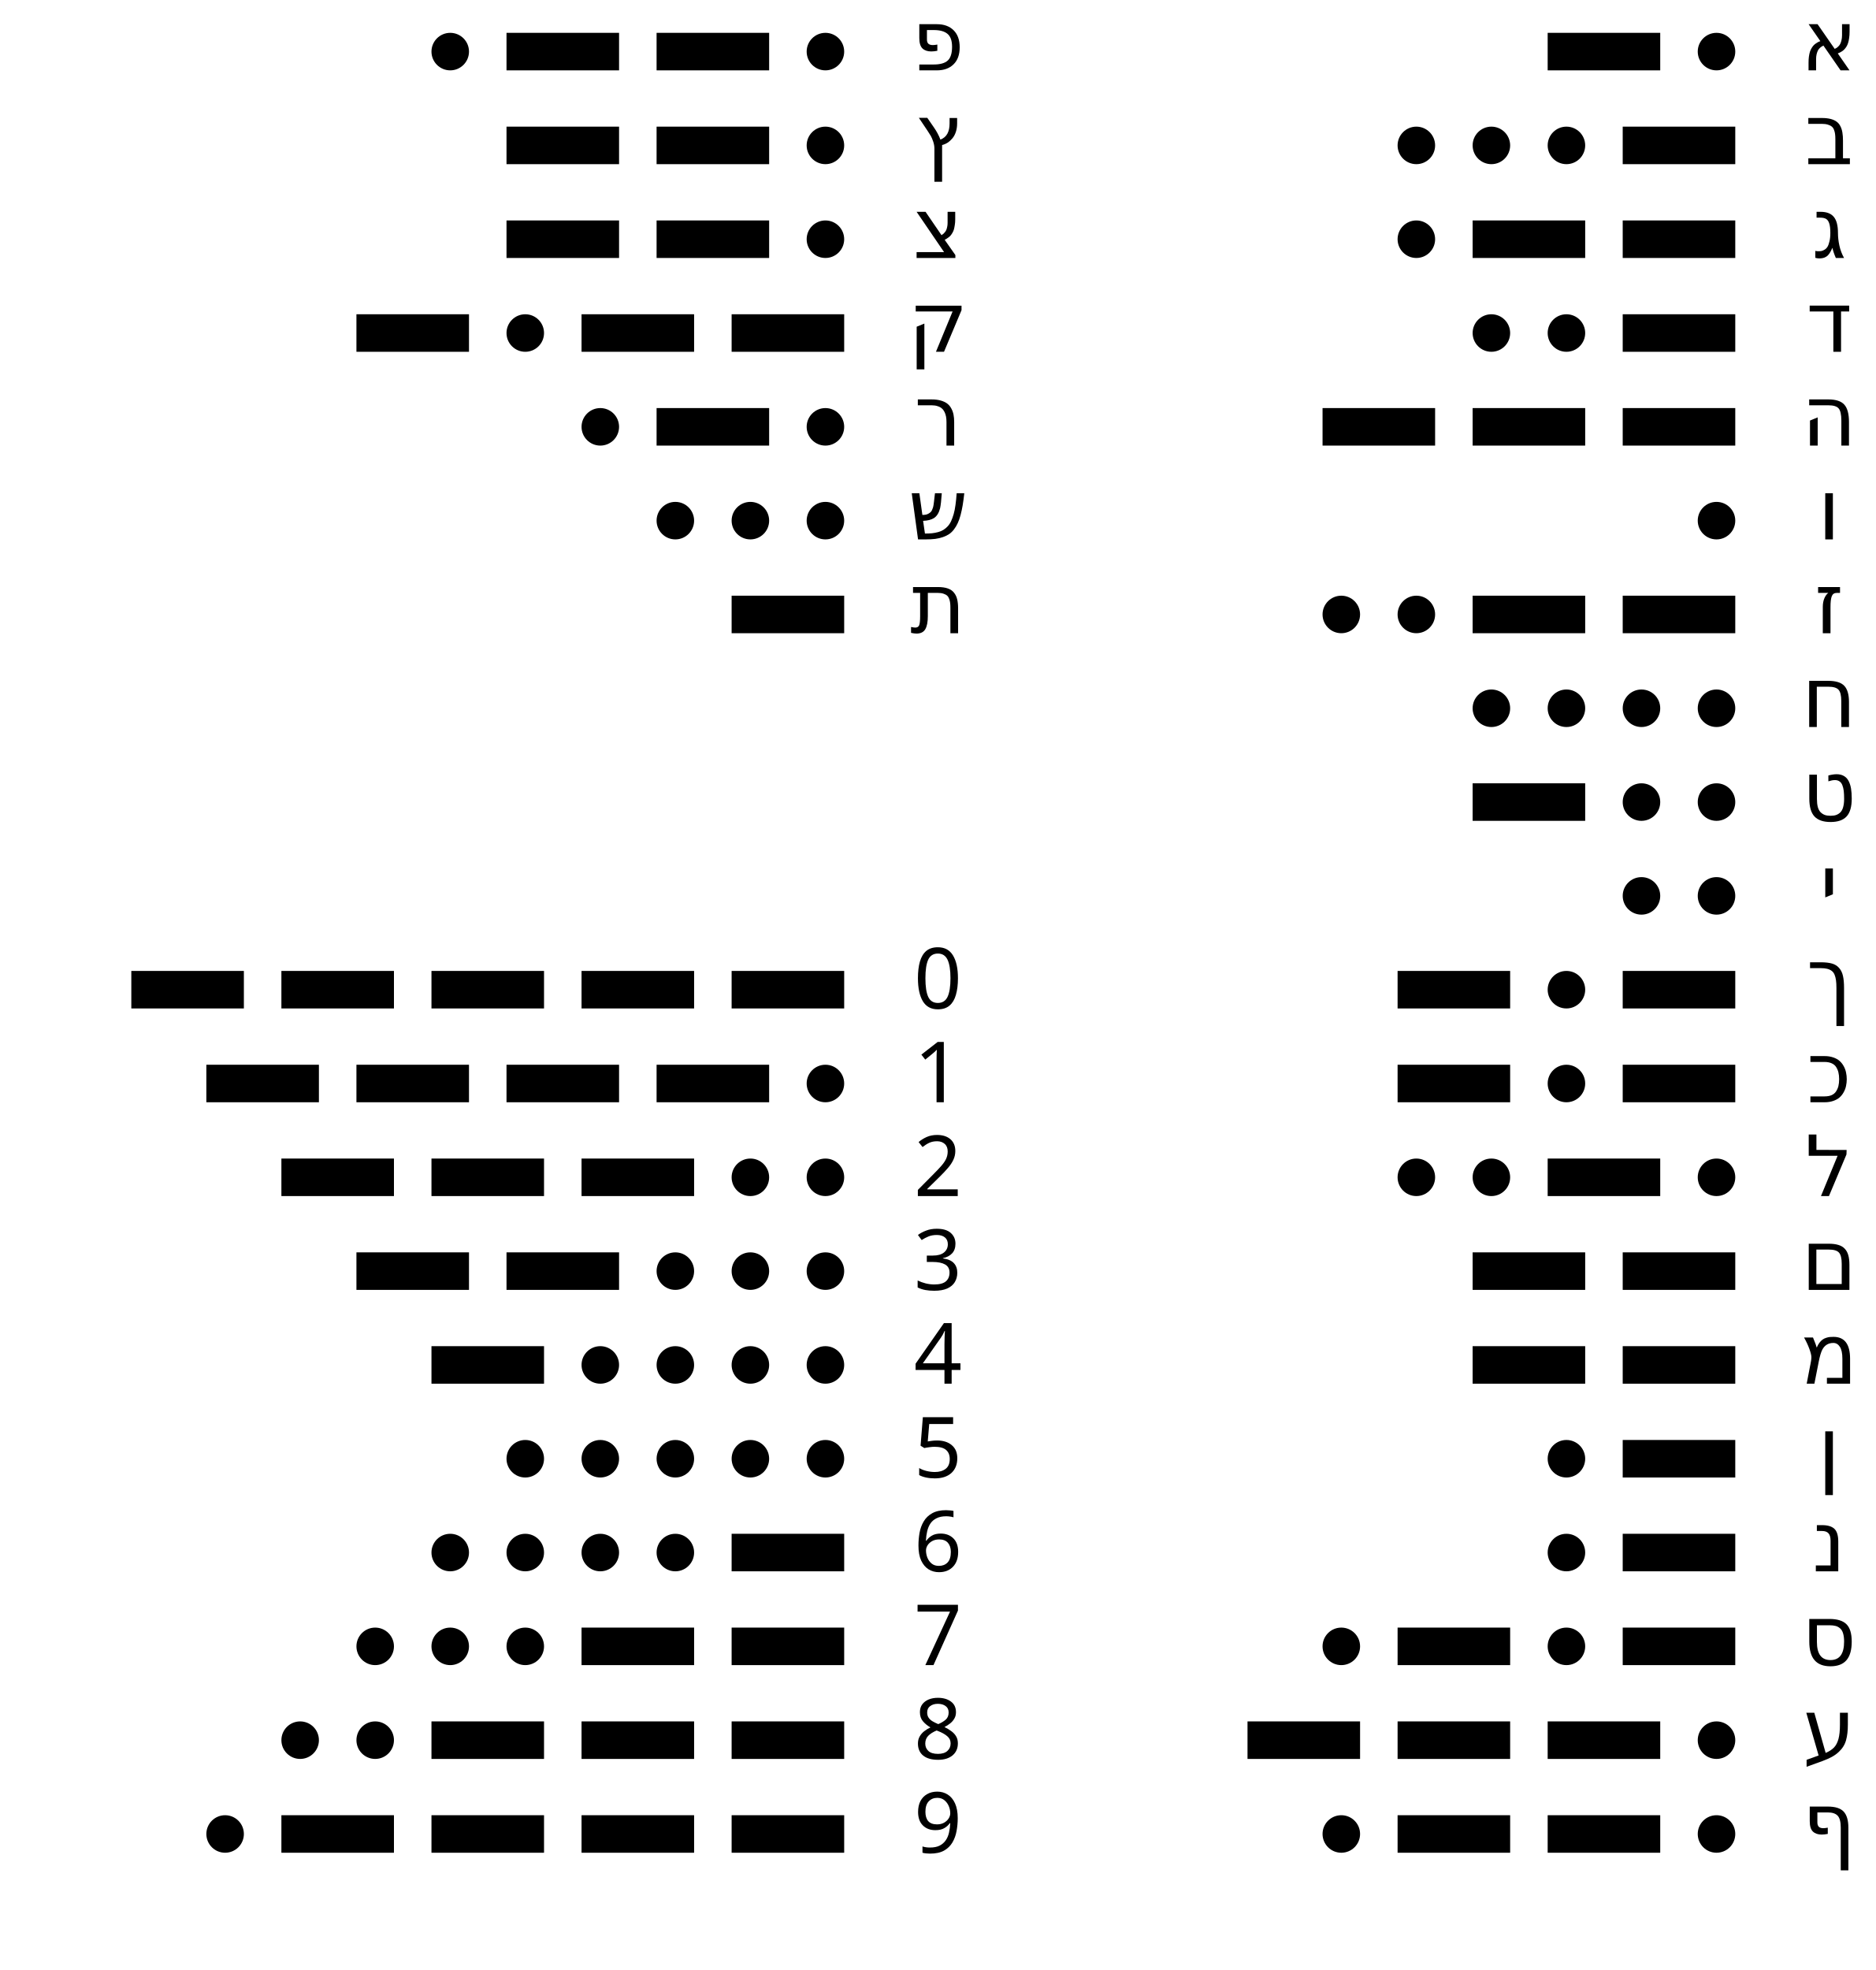
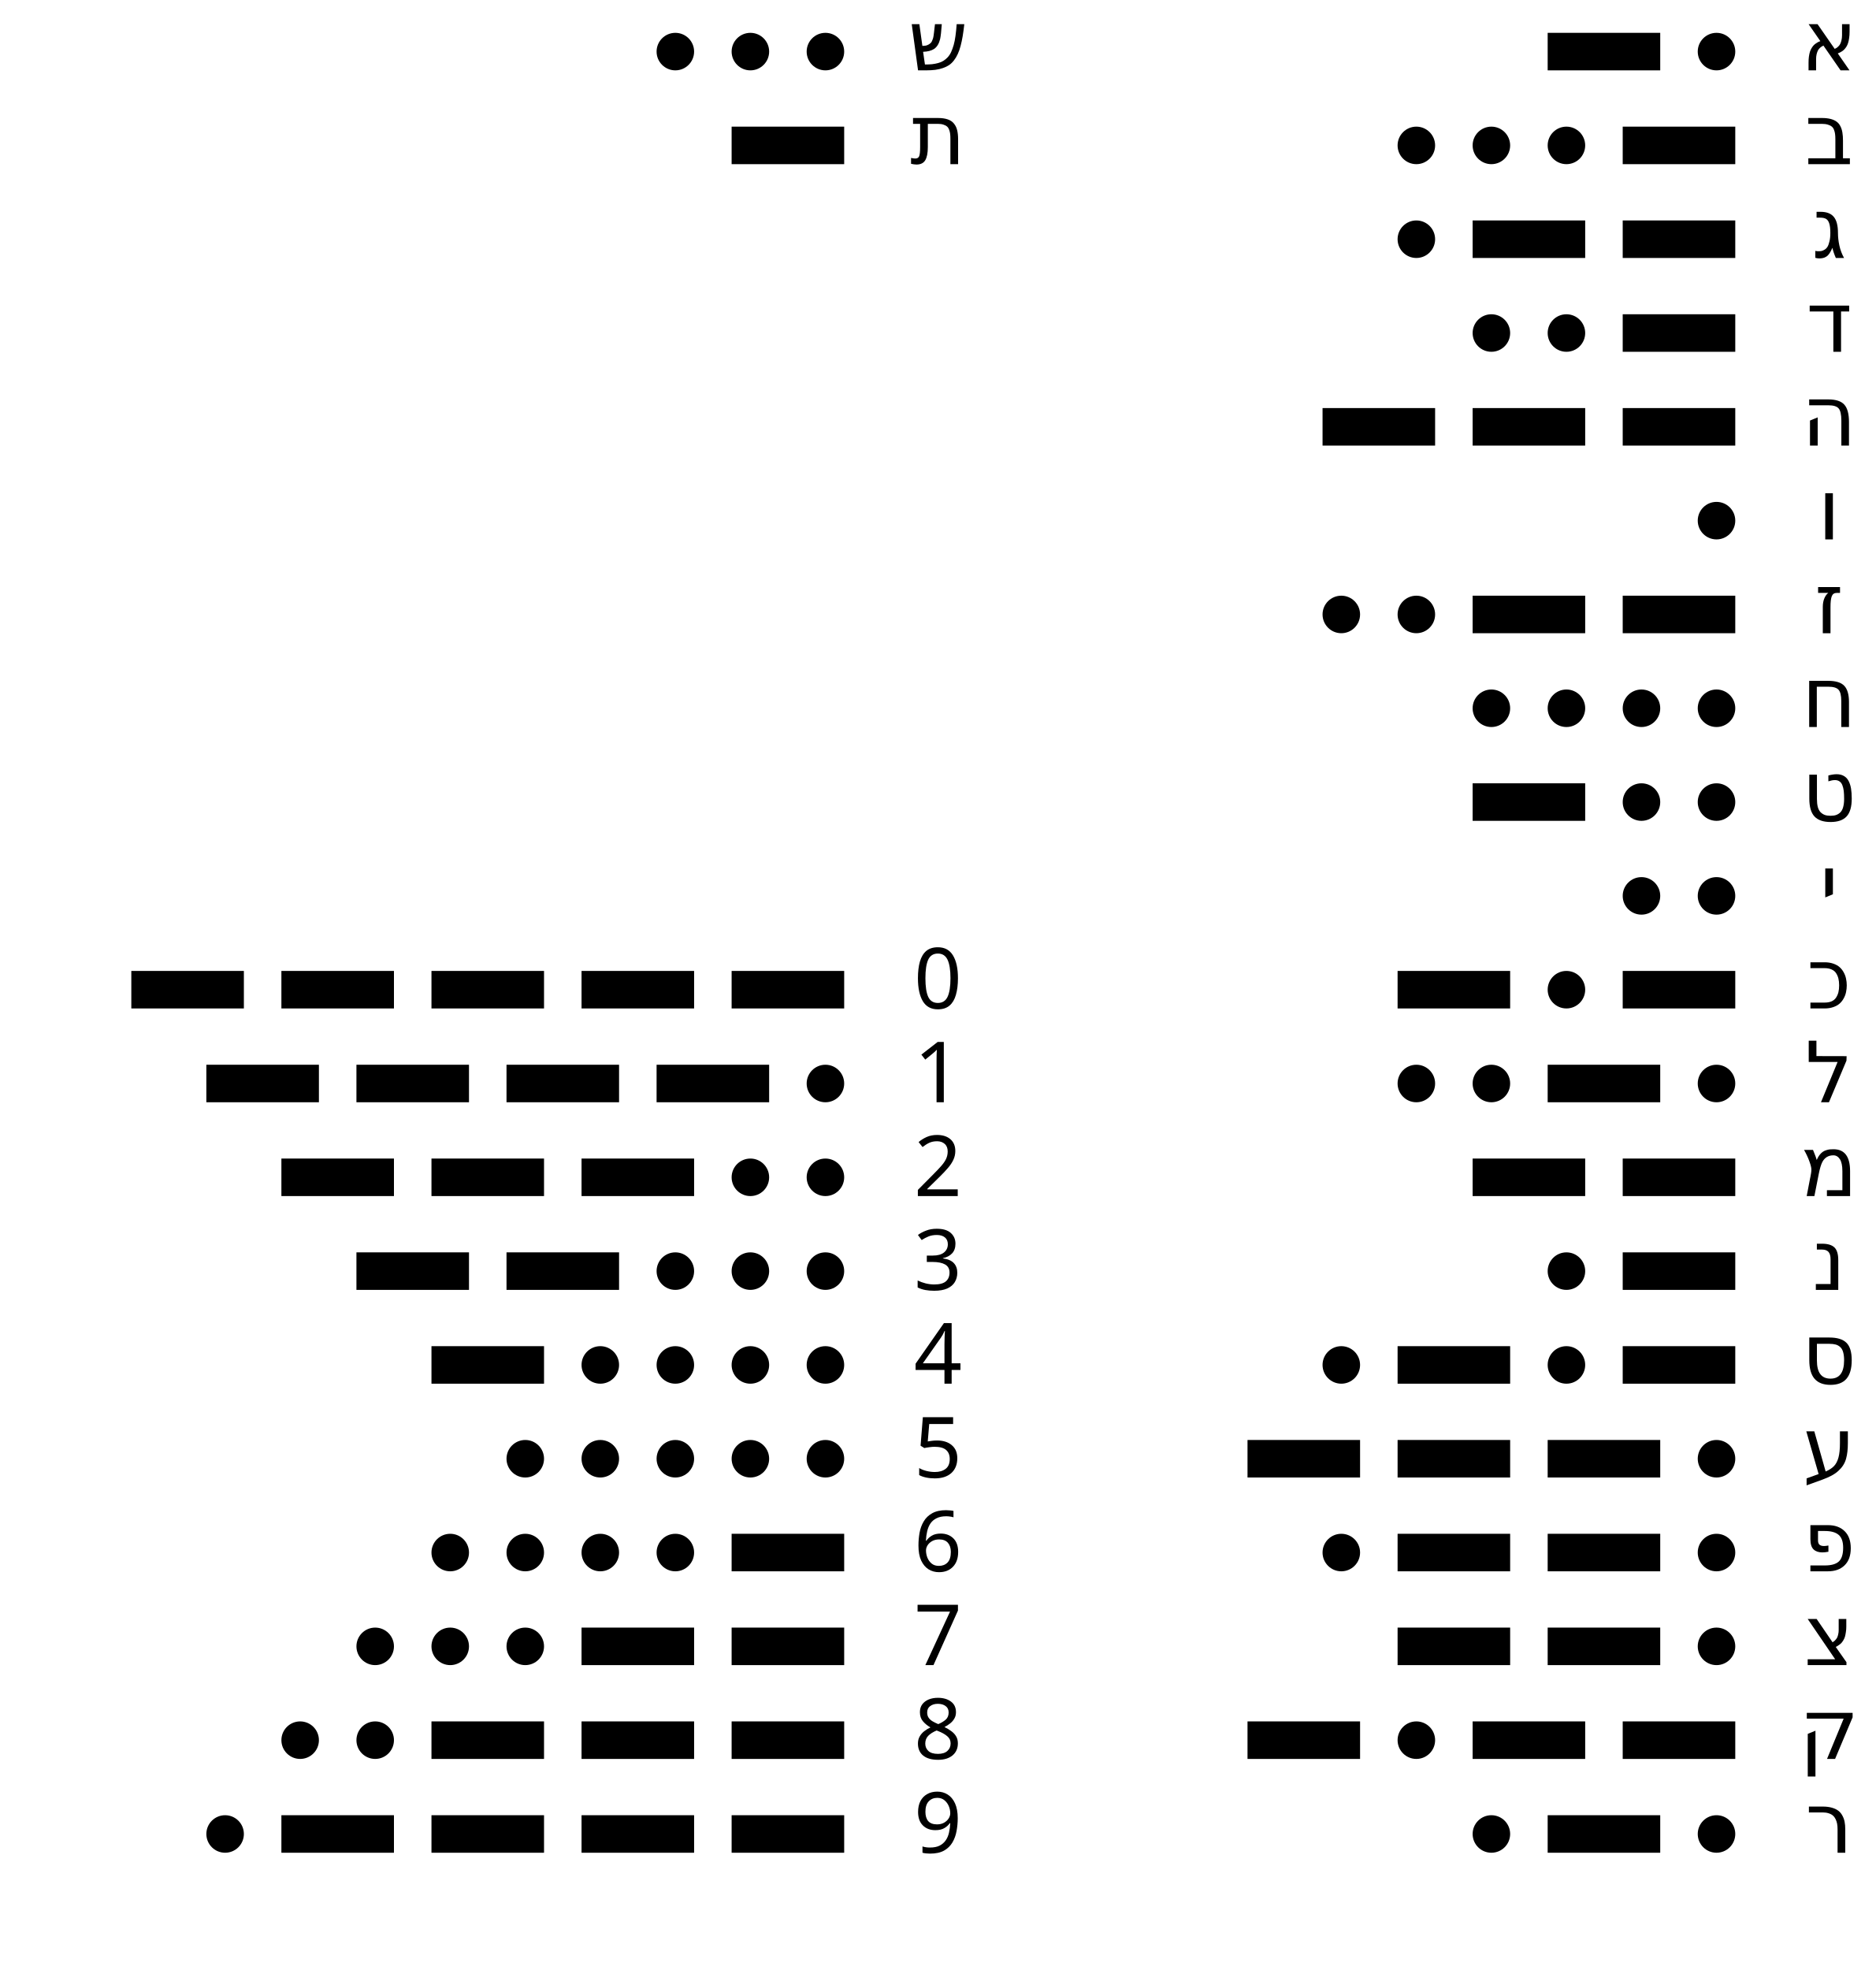
<svg xmlns="http://www.w3.org/2000/svg" width="100%" height="100%" viewBox="0 0 400 420" preserveAspectRatio="xMidYMid meet" version="1.1">
  <text font-family="Special Elite, sans-serif" text-anchor="middle" x="390" y="15" font-size="18px">
    <tspan>א</tspan>
  </text>
  <circle cx="366" cy="11" r="4" />
  <rect width="24" height="8" x="330" y="7" />
  <text font-family="Special Elite, sans-serif" text-anchor="middle" x="390" y="35" font-size="18px">
    <tspan>ב</tspan>
  </text>
  <rect width="24" height="8" x="346" y="27" />
  <circle cx="334" cy="31" r="4" />
  <circle cx="318" cy="31" r="4" />
  <circle cx="302" cy="31" r="4" />
  <text font-family="Special Elite, sans-serif" text-anchor="middle" x="390" y="55" font-size="18px">
    <tspan>ג</tspan>
  </text>
  <rect width="24" height="8" x="346" y="47" />
  <rect width="24" height="8" x="314" y="47" />
  <circle cx="302" cy="51" r="4" />
  <text font-family="Special Elite, sans-serif" text-anchor="middle" x="390" y="75" font-size="18px">
    <tspan>ד</tspan>
  </text>
  <rect width="24" height="8" x="346" y="67" />
  <circle cx="334" cy="71" r="4" />
  <circle cx="318" cy="71" r="4" />
  <text font-family="Special Elite, sans-serif" text-anchor="middle" x="390" y="95" font-size="18px">
    <tspan>ה</tspan>
  </text>
  <rect width="24" height="8" x="346" y="87" />
  <rect width="24" height="8" x="314" y="87" />
  <rect width="24" height="8" x="282" y="87" />
  <text font-family="Special Elite, sans-serif" text-anchor="middle" x="390" y="115" font-size="18px">
    <tspan>ו</tspan>
  </text>
  <circle cx="366" cy="111" r="4" />
  <text font-family="Special Elite, sans-serif" text-anchor="middle" x="390" y="135" font-size="18px">
    <tspan>ז</tspan>
  </text>
  <rect width="24" height="8" x="346" y="127" />
  <rect width="24" height="8" x="314" y="127" />
  <circle cx="302" cy="131" r="4" />
  <circle cx="286" cy="131" r="4" />
  <text font-family="Special Elite, sans-serif" text-anchor="middle" x="390" y="155" font-size="18px">
    <tspan>ח</tspan>
  </text>
  <circle cx="366" cy="151" r="4" />
  <circle cx="350" cy="151" r="4" />
  <circle cx="334" cy="151" r="4" />
  <circle cx="318" cy="151" r="4" />
  <text font-family="Special Elite, sans-serif" text-anchor="middle" x="390" y="175" font-size="18px">
    <tspan>ט</tspan>
  </text>
  <circle cx="366" cy="171" r="4" />
  <circle cx="350" cy="171" r="4" />
  <rect width="24" height="8" x="314" y="167" />
  <text font-family="Special Elite, sans-serif" text-anchor="middle" x="390" y="195" font-size="18px">
    <tspan>י</tspan>
  </text>
  <circle cx="366" cy="191" r="4" />
  <circle cx="350" cy="191" r="4" />
  <text font-family="Special Elite, sans-serif" text-anchor="middle" x="390" y="215" font-size="18px">
-     <tspan>ך</tspan>
+     <tspan>כ</tspan>
  </text>
  <rect width="24" height="8" x="346" y="207" />
  <circle cx="334" cy="211" r="4" />
  <rect width="24" height="8" x="298" y="207" />
  <text font-family="Special Elite, sans-serif" text-anchor="middle" x="390" y="235" font-size="18px">
-     <tspan>כ</tspan>
-   </text>
-   <rect width="24" height="8" x="346" y="227" />
-   <circle cx="334" cy="231" r="4" />
-   <rect width="24" height="8" x="298" y="227" />
+     <tspan>ל</tspan>
+   </text>
+   <circle cx="366" cy="231" r="4" />
+   <rect width="24" height="8" x="330" y="227" />
+   <circle cx="318" cy="231" r="4" />
+   <circle cx="302" cy="231" r="4" />
  <text font-family="Special Elite, sans-serif" text-anchor="middle" x="390" y="255" font-size="18px">
-     <tspan>ל</tspan>
-   </text>
-   <circle cx="366" cy="251" r="4" />
-   <rect width="24" height="8" x="330" y="247" />
-   <circle cx="318" cy="251" r="4" />
-   <circle cx="302" cy="251" r="4" />
+     <tspan>מ</tspan>
+   </text>
+   <rect width="24" height="8" x="346" y="247" />
+   <rect width="24" height="8" x="314" y="247" />
  <text font-family="Special Elite, sans-serif" text-anchor="middle" x="390" y="275" font-size="18px">
-     <tspan>ם</tspan>
+     <tspan>נ</tspan>
  </text>
  <rect width="24" height="8" x="346" y="267" />
-   <rect width="24" height="8" x="314" y="267" />
+   <circle cx="334" cy="271" r="4" />
  <text font-family="Special Elite, sans-serif" text-anchor="middle" x="390" y="295" font-size="18px">
-     <tspan>מ</tspan>
+     <tspan>ס</tspan>
  </text>
  <rect width="24" height="8" x="346" y="287" />
-   <rect width="24" height="8" x="314" y="287" />
+   <circle cx="334" cy="291" r="4" />
+   <rect width="24" height="8" x="298" y="287" />
+   <circle cx="286" cy="291" r="4" />
  <text font-family="Special Elite, sans-serif" text-anchor="middle" x="390" y="315" font-size="18px">
-     <tspan>ן</tspan>
-   </text>
-   <rect width="24" height="8" x="346" y="307" />
-   <circle cx="334" cy="311" r="4" />
+     <tspan>ע</tspan>
+   </text>
+   <circle cx="366" cy="311" r="4" />
+   <rect width="24" height="8" x="330" y="307" />
+   <rect width="24" height="8" x="298" y="307" />
+   <rect width="24" height="8" x="266" y="307" />
  <text font-family="Special Elite, sans-serif" text-anchor="middle" x="390" y="335" font-size="18px">
-     <tspan>נ</tspan>
-   </text>
-   <rect width="24" height="8" x="346" y="327" />
-   <circle cx="334" cy="331" r="4" />
+     <tspan>פ</tspan>
+   </text>
+   <circle cx="366" cy="331" r="4" />
+   <rect width="24" height="8" x="330" y="327" />
+   <rect width="24" height="8" x="298" y="327" />
+   <circle cx="286" cy="331" r="4" />
  <text font-family="Special Elite, sans-serif" text-anchor="middle" x="390" y="355" font-size="18px">
-     <tspan>ס</tspan>
-   </text>
-   <rect width="24" height="8" x="346" y="347" />
-   <circle cx="334" cy="351" r="4" />
+     <tspan>צ</tspan>
+   </text>
+   <circle cx="366" cy="351" r="4" />
+   <rect width="24" height="8" x="330" y="347" />
  <rect width="24" height="8" x="298" y="347" />
-   <circle cx="286" cy="351" r="4" />
  <text font-family="Special Elite, sans-serif" text-anchor="middle" x="390" y="375" font-size="18px">
-     <tspan>ע</tspan>
-   </text>
-   <circle cx="366" cy="371" r="4" />
-   <rect width="24" height="8" x="330" y="367" />
-   <rect width="24" height="8" x="298" y="367" />
+     <tspan>ק</tspan>
+   </text>
+   <rect width="24" height="8" x="346" y="367" />
+   <rect width="24" height="8" x="314" y="367" />
+   <circle cx="302" cy="371" r="4" />
  <rect width="24" height="8" x="266" y="367" />
  <text font-family="Special Elite, sans-serif" text-anchor="middle" x="390" y="395" font-size="18px">
-     <tspan>ף</tspan>
+     <tspan>ר</tspan>
  </text>
  <circle cx="366" cy="391" r="4" />
  <rect width="24" height="8" x="330" y="387" />
-   <rect width="24" height="8" x="298" y="387" />
-   <circle cx="286" cy="391" r="4" />
+   <circle cx="318" cy="391" r="4" />
  <text font-family="Special Elite, sans-serif" text-anchor="middle" x="200" y="15" font-size="18px">
-     <tspan>פ</tspan>
+     <tspan>ש</tspan>
  </text>
  <circle cx="176" cy="11" r="4" />
-   <rect width="24" height="8" x="140" y="7" />
-   <rect width="24" height="8" x="108" y="7" />
-   <circle cx="96" cy="11" r="4" />
+   <circle cx="160" cy="11" r="4" />
+   <circle cx="144" cy="11" r="4" />
  <text font-family="Special Elite, sans-serif" text-anchor="middle" x="200" y="35" font-size="18px">
-     <tspan>ץ</tspan>
-   </text>
-   <circle cx="176" cy="31" r="4" />
-   <rect width="24" height="8" x="140" y="27" />
-   <rect width="24" height="8" x="108" y="27" />
-   <text font-family="Special Elite, sans-serif" text-anchor="middle" x="200" y="55" font-size="18px">
-     <tspan>צ</tspan>
-   </text>
-   <circle cx="176" cy="51" r="4" />
-   <rect width="24" height="8" x="140" y="47" />
-   <rect width="24" height="8" x="108" y="47" />
-   <text font-family="Special Elite, sans-serif" text-anchor="middle" x="200" y="75" font-size="18px">
-     <tspan>ק</tspan>
-   </text>
-   <rect width="24" height="8" x="156" y="67" />
-   <rect width="24" height="8" x="124" y="67" />
-   <circle cx="112" cy="71" r="4" />
-   <rect width="24" height="8" x="76" y="67" />
-   <text font-family="Special Elite, sans-serif" text-anchor="middle" x="200" y="95" font-size="18px">
-     <tspan>ר</tspan>
-   </text>
-   <circle cx="176" cy="91" r="4" />
-   <rect width="24" height="8" x="140" y="87" />
-   <circle cx="128" cy="91" r="4" />
-   <text font-family="Special Elite, sans-serif" text-anchor="middle" x="200" y="115" font-size="18px">
-     <tspan>ש</tspan>
-   </text>
-   <circle cx="176" cy="111" r="4" />
-   <circle cx="160" cy="111" r="4" />
-   <circle cx="144" cy="111" r="4" />
-   <text font-family="Special Elite, sans-serif" text-anchor="middle" x="200" y="135" font-size="18px">
    <tspan>ת</tspan>
  </text>
-   <rect width="24" height="8" x="156" y="127" />
+   <rect width="24" height="8" x="156" y="27" />
  <text font-family="Special Elite, sans-serif" text-anchor="middle" x="200" y="215" font-size="18px">
    <tspan>0</tspan>
  </text>
  <rect width="24" height="8" x="156" y="207" />
  <rect width="24" height="8" x="124" y="207" />
  <rect width="24" height="8" x="92" y="207" />
  <rect width="24" height="8" x="60" y="207" />
  <rect width="24" height="8" x="28" y="207" />
  <text font-family="Special Elite, sans-serif" text-anchor="middle" x="200" y="235" font-size="18px">
    <tspan>1</tspan>
  </text>
  <circle cx="176" cy="231" r="4" />
  <rect width="24" height="8" x="140" y="227" />
  <rect width="24" height="8" x="108" y="227" />
  <rect width="24" height="8" x="76" y="227" />
  <rect width="24" height="8" x="44" y="227" />
  <text font-family="Special Elite, sans-serif" text-anchor="middle" x="200" y="255" font-size="18px">
    <tspan>2</tspan>
  </text>
  <circle cx="176" cy="251" r="4" />
  <circle cx="160" cy="251" r="4" />
  <rect width="24" height="8" x="124" y="247" />
  <rect width="24" height="8" x="92" y="247" />
  <rect width="24" height="8" x="60" y="247" />
  <text font-family="Special Elite, sans-serif" text-anchor="middle" x="200" y="275" font-size="18px">
    <tspan>3</tspan>
  </text>
  <circle cx="176" cy="271" r="4" />
  <circle cx="160" cy="271" r="4" />
  <circle cx="144" cy="271" r="4" />
  <rect width="24" height="8" x="108" y="267" />
  <rect width="24" height="8" x="76" y="267" />
  <text font-family="Special Elite, sans-serif" text-anchor="middle" x="200" y="295" font-size="18px">
    <tspan>4</tspan>
  </text>
  <circle cx="176" cy="291" r="4" />
  <circle cx="160" cy="291" r="4" />
  <circle cx="144" cy="291" r="4" />
  <circle cx="128" cy="291" r="4" />
  <rect width="24" height="8" x="92" y="287" />
  <text font-family="Special Elite, sans-serif" text-anchor="middle" x="200" y="315" font-size="18px">
    <tspan>5</tspan>
  </text>
  <circle cx="176" cy="311" r="4" />
  <circle cx="160" cy="311" r="4" />
  <circle cx="144" cy="311" r="4" />
  <circle cx="128" cy="311" r="4" />
  <circle cx="112" cy="311" r="4" />
  <text font-family="Special Elite, sans-serif" text-anchor="middle" x="200" y="335" font-size="18px">
    <tspan>6</tspan>
  </text>
  <rect width="24" height="8" x="156" y="327" />
  <circle cx="144" cy="331" r="4" />
  <circle cx="128" cy="331" r="4" />
  <circle cx="112" cy="331" r="4" />
  <circle cx="96" cy="331" r="4" />
  <text font-family="Special Elite, sans-serif" text-anchor="middle" x="200" y="355" font-size="18px">
    <tspan>7</tspan>
  </text>
  <rect width="24" height="8" x="156" y="347" />
  <rect width="24" height="8" x="124" y="347" />
  <circle cx="112" cy="351" r="4" />
  <circle cx="96" cy="351" r="4" />
  <circle cx="80" cy="351" r="4" />
  <text font-family="Special Elite, sans-serif" text-anchor="middle" x="200" y="375" font-size="18px">
    <tspan>8</tspan>
  </text>
  <rect width="24" height="8" x="156" y="367" />
  <rect width="24" height="8" x="124" y="367" />
  <rect width="24" height="8" x="92" y="367" />
  <circle cx="80" cy="371" r="4" />
  <circle cx="64" cy="371" r="4" />
  <text font-family="Special Elite, sans-serif" text-anchor="middle" x="200" y="395" font-size="18px">
    <tspan>9</tspan>
  </text>
  <rect width="24" height="8" x="156" y="387" />
  <rect width="24" height="8" x="124" y="387" />
  <rect width="24" height="8" x="92" y="387" />
  <rect width="24" height="8" x="60" y="387" />
  <circle cx="48" cy="391" r="4" />
</svg>
